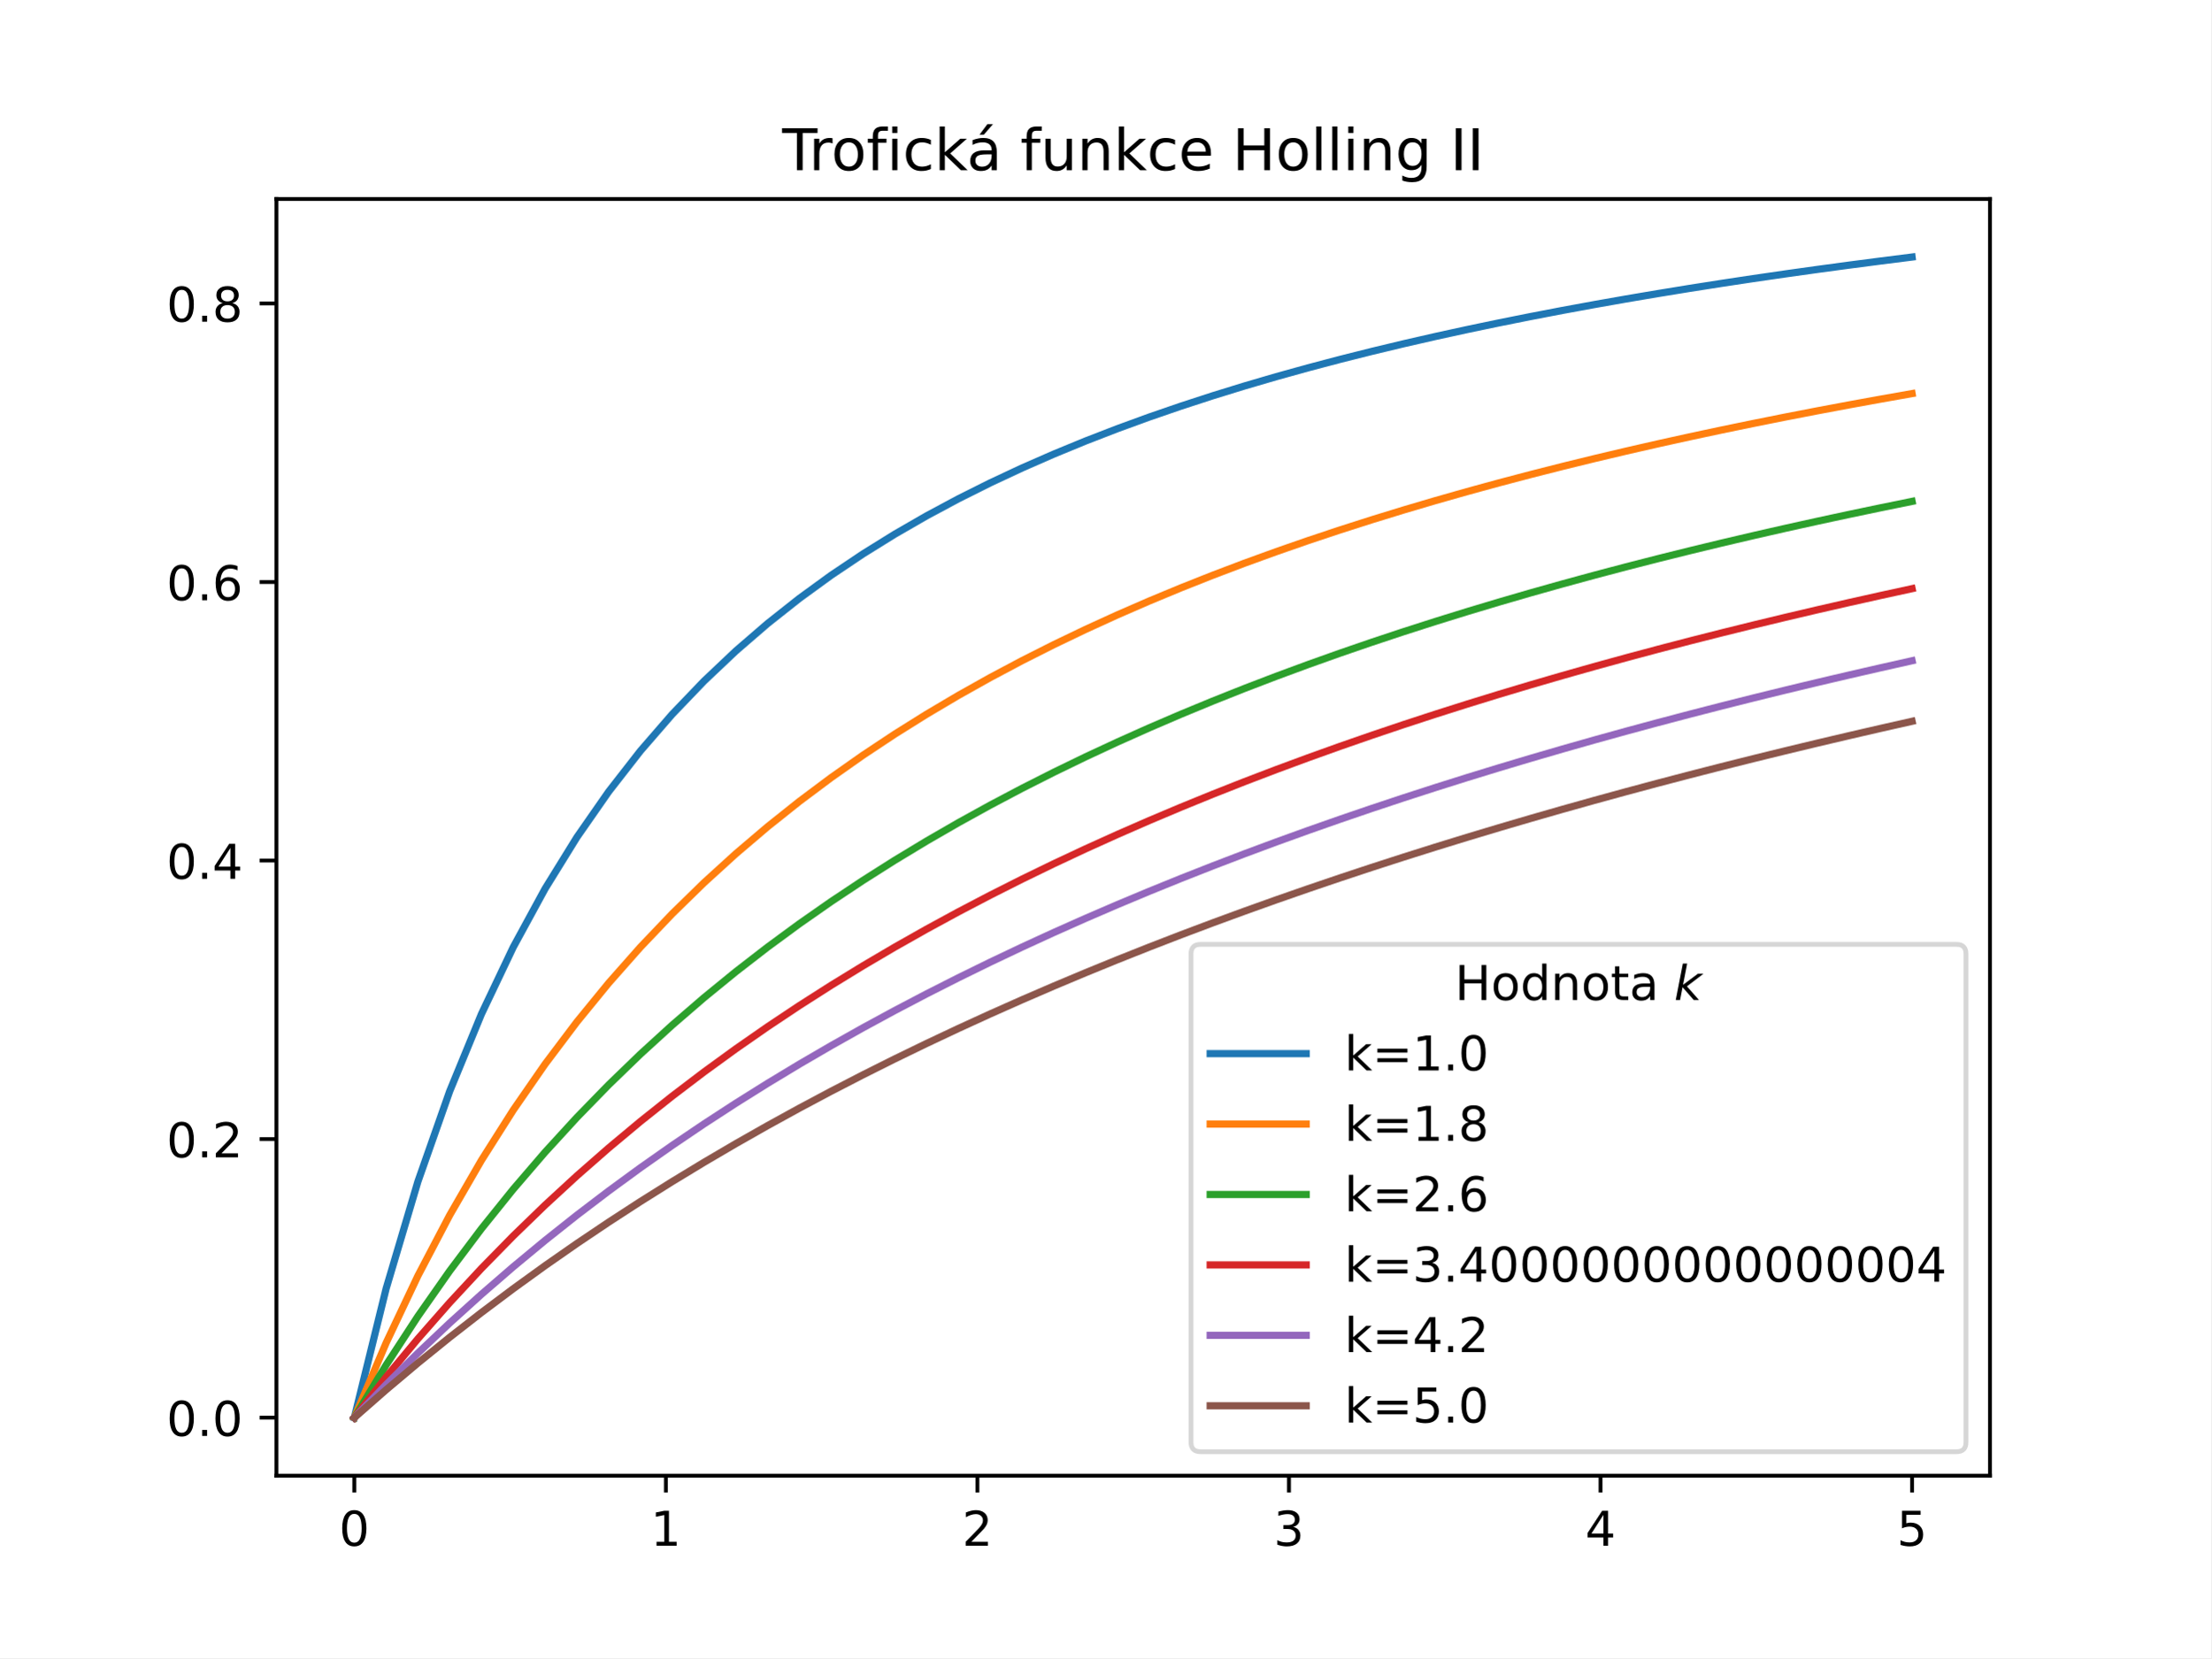
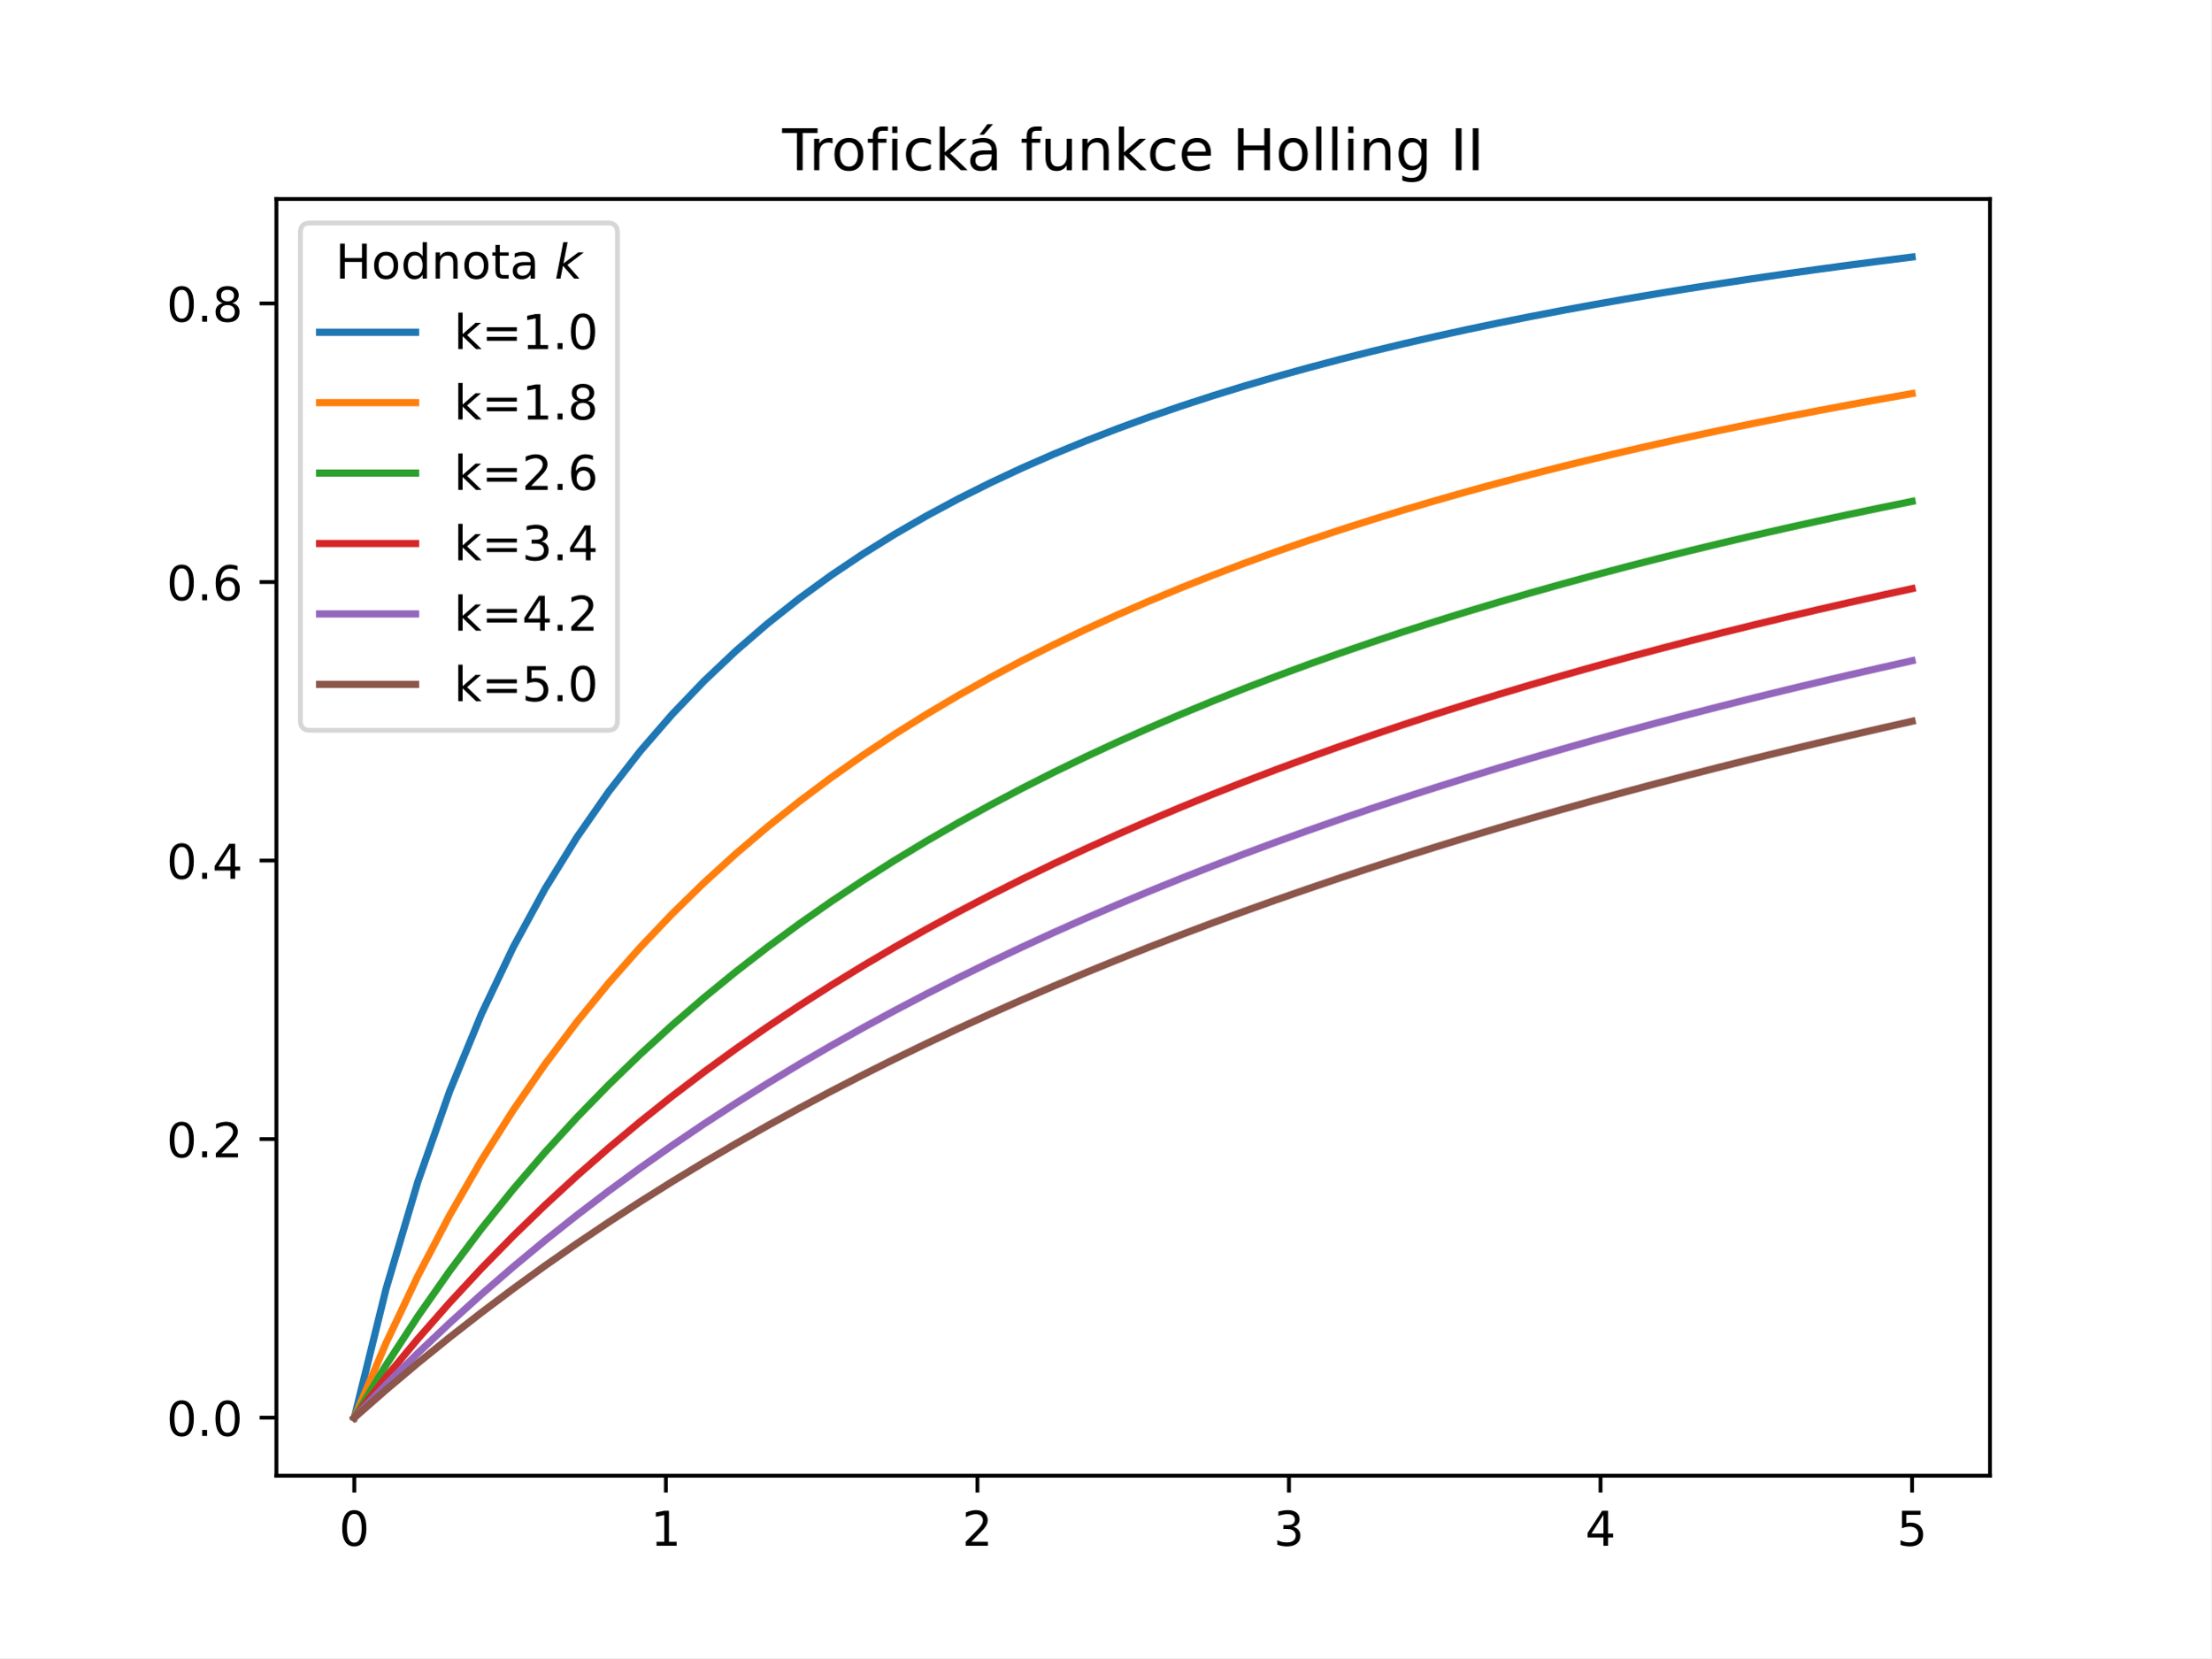
<svg xmlns="http://www.w3.org/2000/svg" xmlns:xlink="http://www.w3.org/1999/xlink" width="460.8pt" height="345.6pt" viewBox="0 0 460.8 345.6" version="1.1">
  <defs>
    <style type="text/css">*{stroke-linejoin: round; stroke-linecap: butt}</style>
  </defs>
  <g id="figure_1">
    <g id="patch_1">
      <path d="M 0 345.6  L 460.8 345.6  L 460.8 0  L 0 0  z " style="fill: #ffffff" />
    </g>
    <g id="axes_1">
      <g id="patch_2">
        <path d="M 57.6 307.584  L 414.72 307.584  L 414.72 41.472  L 57.6 41.472  z " style="fill: #ffffff" />
      </g>
      <g id="matplotlib.axis_1">
        <g id="xtick_1">
          <g id="line2d_1">
            <defs>
-               <path id="md38cb12c80" d="M 0 0  L 0 3.5  " style="stroke: #000000; stroke-width: 0.8" />
+               <path id="m68ff64a1b7" d="M 0 0  L 0 3.5  " style="stroke: #000000; stroke-width: 0.8" />
            </defs>
            <g>
-               <use xlink:href="#md38cb12c80" x="73.833" y="307.584" style="stroke: #000000; stroke-width: 0.8" />
+               <use xlink:href="#m68ff64a1b7" x="73.833" y="307.584" style="stroke: #000000; stroke-width: 0.8" />
            </g>
          </g>
          <g id="text_1">
            <g transform="translate(70.65148 322.1824) scale(0.1 -0.1)">
              <defs>
                <path id="DejaVuSans-30" d="M 2034 4250  Q 1547 4250 1301 3770  Q 1056 3291 1056 2328  Q 1056 1369 1301 889  Q 1547 409 2034 409  Q 2525 409 2770 889  Q 3016 1369 3016 2328  Q 3016 3291 2770 3770  Q 2525 4250 2034 4250  z M 2034 4750  Q 2819 4750 3233 4129  Q 3647 3509 3647 2328  Q 3647 1150 3233 529  Q 2819 -91 2034 -91  Q 1250 -91 836 529  Q 422 1150 422 2328  Q 422 3509 836 4129  Q 1250 4750 2034 4750  z " transform="scale(0.015625)" />
              </defs>
              <use xlink:href="#DejaVuSans-30" />
            </g>
          </g>
        </g>
        <g id="xtick_2">
          <g id="line2d_2">
            <g>
-               <use xlink:href="#md38cb12c80" x="138.764" y="307.584" style="stroke: #000000; stroke-width: 0.8" />
+               <use xlink:href="#m68ff64a1b7" x="138.764" y="307.584" style="stroke: #000000; stroke-width: 0.8" />
            </g>
          </g>
          <g id="text_2">
            <g transform="translate(135.5824 322.1824) scale(0.1 -0.1)">
              <defs>
                <path id="DejaVuSans-31" d="M 794 531  L 1825 531  L 1825 4091  L 703 3866  L 703 4441  L 1819 4666  L 2450 4666  L 2450 531  L 3481 531  L 3481 0  L 794 0  L 794 531  z " transform="scale(0.015625)" />
              </defs>
              <use xlink:href="#DejaVuSans-31" />
            </g>
          </g>
        </g>
        <g id="xtick_3">
          <g id="line2d_3">
            <g>
-               <use xlink:href="#md38cb12c80" x="203.695" y="307.584" style="stroke: #000000; stroke-width: 0.8" />
+               <use xlink:href="#m68ff64a1b7" x="203.695" y="307.584" style="stroke: #000000; stroke-width: 0.8" />
            </g>
          </g>
          <g id="text_3">
            <g transform="translate(200.5133 322.1824) scale(0.1 -0.1)">
              <defs>
                <path id="DejaVuSans-32" d="M 1228 531  L 3431 531  L 3431 0  L 469 0  L 469 531  Q 828 903 1448 1529  Q 2069 2156 2228 2338  Q 2531 2678 2651 2914  Q 2772 3150 2772 3378  Q 2772 3750 2511 3984  Q 2250 4219 1831 4219  Q 1534 4219 1204 4116  Q 875 4013 500 3803  L 500 4441  Q 881 4594 1212 4672  Q 1544 4750 1819 4750  Q 2544 4750 2975 4387  Q 3406 4025 3406 3419  Q 3406 3131 3298 2873  Q 3191 2616 2906 2266  Q 2828 2175 2409 1742  Q 1991 1309 1228 531  z " transform="scale(0.015625)" />
              </defs>
              <use xlink:href="#DejaVuSans-32" />
            </g>
          </g>
        </g>
        <g id="xtick_4">
          <g id="line2d_4">
            <g>
-               <use xlink:href="#md38cb12c80" x="268.625" y="307.584" style="stroke: #000000; stroke-width: 0.8" />
+               <use xlink:href="#m68ff64a1b7" x="268.625" y="307.584" style="stroke: #000000; stroke-width: 0.8" />
            </g>
          </g>
          <g id="text_4">
            <g transform="translate(265.4442 322.1824) scale(0.1 -0.1)">
              <defs>
                <path id="DejaVuSans-33" d="M 2597 2516  Q 3050 2419 3304 2112  Q 3559 1806 3559 1356  Q 3559 666 3084 287  Q 2609 -91 1734 -91  Q 1441 -91 1130 -33  Q 819 25 488 141  L 488 750  Q 750 597 1062 519  Q 1375 441 1716 441  Q 2309 441 2620 675  Q 2931 909 2931 1356  Q 2931 1769 2642 2001  Q 2353 2234 1838 2234  L 1294 2234  L 1294 2753  L 1863 2753  Q 2328 2753 2575 2939  Q 2822 3125 2822 3475  Q 2822 3834 2567 4026  Q 2313 4219 1838 4219  Q 1578 4219 1281 4162  Q 984 4106 628 3988  L 628 4550  Q 988 4650 1302 4700  Q 1616 4750 1894 4750  Q 2613 4750 3031 4423  Q 3450 4097 3450 3541  Q 3450 3153 3228 2886  Q 3006 2619 2597 2516  z " transform="scale(0.015625)" />
              </defs>
              <use xlink:href="#DejaVuSans-33" />
            </g>
          </g>
        </g>
        <g id="xtick_5">
          <g id="line2d_5">
            <g>
-               <use xlink:href="#md38cb12c80" x="333.556" y="307.584" style="stroke: #000000; stroke-width: 0.8" />
+               <use xlink:href="#m68ff64a1b7" x="333.556" y="307.584" style="stroke: #000000; stroke-width: 0.8" />
            </g>
          </g>
          <g id="text_5">
            <g transform="translate(330.3751 322.1824) scale(0.1 -0.1)">
              <defs>
                <path id="DejaVuSans-34" d="M 2419 4116  L 825 1625  L 2419 1625  L 2419 4116  z M 2253 4666  L 3047 4666  L 3047 1625  L 3713 1625  L 3713 1100  L 3047 1100  L 3047 0  L 2419 0  L 2419 1100  L 313 1100  L 313 1709  L 2253 4666  z " transform="scale(0.015625)" />
              </defs>
              <use xlink:href="#DejaVuSans-34" />
            </g>
          </g>
        </g>
        <g id="xtick_6">
          <g id="line2d_6">
            <g>
-               <use xlink:href="#md38cb12c80" x="398.487" y="307.584" style="stroke: #000000; stroke-width: 0.8" />
+               <use xlink:href="#m68ff64a1b7" x="398.487" y="307.584" style="stroke: #000000; stroke-width: 0.8" />
            </g>
          </g>
          <g id="text_6">
            <g transform="translate(395.306 322.1824) scale(0.1 -0.1)">
              <defs>
                <path id="DejaVuSans-35" d="M 691 4666  L 3169 4666  L 3169 4134  L 1269 4134  L 1269 2991  Q 1406 3038 1543 3061  Q 1681 3084 1819 3084  Q 2600 3084 3056 2656  Q 3513 2228 3513 1497  Q 3513 744 3044 326  Q 2575 -91 1722 -91  Q 1428 -91 1123 -41  Q 819 9 494 109  L 494 744  Q 775 591 1075 516  Q 1375 441 1709 441  Q 2250 441 2565 725  Q 2881 1009 2881 1497  Q 2881 1984 2565 2268  Q 2250 2553 1709 2553  Q 1456 2553 1204 2497  Q 953 2441 691 2322  L 691 4666  z " transform="scale(0.015625)" />
              </defs>
              <use xlink:href="#DejaVuSans-35" />
            </g>
          </g>
        </g>
      </g>
      <g id="matplotlib.axis_2">
        <g id="ytick_1">
          <g id="line2d_7">
            <defs>
-               <path id="md7a0b8c370" d="M 0 0  L -3.5 0  " style="stroke: #000000; stroke-width: 0.8" />
+               <path id="m8fe159c731" d="M 0 0  L -3.5 0  " style="stroke: #000000; stroke-width: 0.8" />
            </defs>
            <g>
-               <use xlink:href="#md7a0b8c370" x="57.6" y="295.488" style="stroke: #000000; stroke-width: 0.8" />
+               <use xlink:href="#m8fe159c731" x="57.6" y="295.488" style="stroke: #000000; stroke-width: 0.8" />
            </g>
          </g>
          <g id="text_7">
            <g transform="translate(34.69687 299.2872) scale(0.1 -0.1)">
              <defs>
                <path id="DejaVuSans-2e" d="M 684 794  L 1344 794  L 1344 0  L 684 0  L 684 794  z " transform="scale(0.015625)" />
              </defs>
              <use xlink:href="#DejaVuSans-30" />
              <use xlink:href="#DejaVuSans-2e" x="63.623" />
              <use xlink:href="#DejaVuSans-30" x="95.41" />
            </g>
          </g>
        </g>
        <g id="ytick_2">
          <g id="line2d_8">
            <g>
-               <use xlink:href="#md7a0b8c370" x="57.6" y="237.427" style="stroke: #000000; stroke-width: 0.8" />
+               <use xlink:href="#m8fe159c731" x="57.6" y="237.427" style="stroke: #000000; stroke-width: 0.8" />
            </g>
          </g>
          <g id="text_8">
            <g transform="translate(34.69687 241.2264) scale(0.1 -0.1)">
              <use xlink:href="#DejaVuSans-30" />
              <use xlink:href="#DejaVuSans-2e" x="63.623" />
              <use xlink:href="#DejaVuSans-32" x="95.41" />
            </g>
          </g>
        </g>
        <g id="ytick_3">
          <g id="line2d_9">
            <g>
-               <use xlink:href="#md7a0b8c370" x="57.6" y="179.366" style="stroke: #000000; stroke-width: 0.8" />
+               <use xlink:href="#m8fe159c731" x="57.6" y="179.366" style="stroke: #000000; stroke-width: 0.8" />
            </g>
          </g>
          <g id="text_9">
            <g transform="translate(34.69687 183.1656) scale(0.1 -0.1)">
              <use xlink:href="#DejaVuSans-30" />
              <use xlink:href="#DejaVuSans-2e" x="63.623" />
              <use xlink:href="#DejaVuSans-34" x="95.41" />
            </g>
          </g>
        </g>
        <g id="ytick_4">
          <g id="line2d_10">
            <g>
-               <use xlink:href="#md7a0b8c370" x="57.6" y="121.306" style="stroke: #000000; stroke-width: 0.8" />
+               <use xlink:href="#m8fe159c731" x="57.6" y="121.306" style="stroke: #000000; stroke-width: 0.8" />
            </g>
          </g>
          <g id="text_10">
            <g transform="translate(34.69687 125.1048) scale(0.1 -0.1)">
              <defs>
                <path id="DejaVuSans-36" d="M 2113 2584  Q 1688 2584 1439 2293  Q 1191 2003 1191 1497  Q 1191 994 1439 701  Q 1688 409 2113 409  Q 2538 409 2786 701  Q 3034 994 3034 1497  Q 3034 2003 2786 2293  Q 2538 2584 2113 2584  z M 3366 4563  L 3366 3988  Q 3128 4100 2886 4159  Q 2644 4219 2406 4219  Q 1781 4219 1451 3797  Q 1122 3375 1075 2522  Q 1259 2794 1537 2939  Q 1816 3084 2150 3084  Q 2853 3084 3261 2657  Q 3669 2231 3669 1497  Q 3669 778 3244 343  Q 2819 -91 2113 -91  Q 1303 -91 875 529  Q 447 1150 447 2328  Q 447 3434 972 4092  Q 1497 4750 2381 4750  Q 2619 4750 2861 4703  Q 3103 4656 3366 4563  z " transform="scale(0.015625)" />
              </defs>
              <use xlink:href="#DejaVuSans-30" />
              <use xlink:href="#DejaVuSans-2e" x="63.623" />
              <use xlink:href="#DejaVuSans-36" x="95.41" />
            </g>
          </g>
        </g>
        <g id="ytick_5">
          <g id="line2d_11">
            <g>
-               <use xlink:href="#md7a0b8c370" x="57.6" y="63.245" style="stroke: #000000; stroke-width: 0.8" />
+               <use xlink:href="#m8fe159c731" x="57.6" y="63.245" style="stroke: #000000; stroke-width: 0.8" />
            </g>
          </g>
          <g id="text_11">
            <g transform="translate(34.69687 67.04402) scale(0.1 -0.1)">
              <defs>
                <path id="DejaVuSans-38" d="M 2034 2216  Q 1584 2216 1326 1975  Q 1069 1734 1069 1313  Q 1069 891 1326 650  Q 1584 409 2034 409  Q 2484 409 2743 651  Q 3003 894 3003 1313  Q 3003 1734 2745 1975  Q 2488 2216 2034 2216  z M 1403 2484  Q 997 2584 770 2862  Q 544 3141 544 3541  Q 544 4100 942 4425  Q 1341 4750 2034 4750  Q 2731 4750 3128 4425  Q 3525 4100 3525 3541  Q 3525 3141 3298 2862  Q 3072 2584 2669 2484  Q 3125 2378 3379 2068  Q 3634 1759 3634 1313  Q 3634 634 3220 271  Q 2806 -91 2034 -91  Q 1263 -91 848 271  Q 434 634 434 1313  Q 434 1759 690 2068  Q 947 2378 1403 2484  z M 1172 3481  Q 1172 3119 1398 2916  Q 1625 2713 2034 2713  Q 2441 2713 2670 2916  Q 2900 3119 2900 3481  Q 2900 3844 2670 4047  Q 2441 4250 2034 4250  Q 1625 4250 1398 4047  Q 1172 3844 1172 3481  z " transform="scale(0.015625)" />
              </defs>
              <use xlink:href="#DejaVuSans-30" />
              <use xlink:href="#DejaVuSans-2e" x="63.623" />
              <use xlink:href="#DejaVuSans-38" x="95.41" />
            </g>
          </g>
        </g>
      </g>
      <g id="line2d_12">
-         <path d="M 73.833 295.488  L 80.458 268.608  L 87.084 246.284  L 93.71 227.448  L 100.335 211.342  L 106.961 197.412  L 113.586 185.246  L 120.212 174.528  L 126.838 165.014  L 133.463 156.513  L 140.089 148.87  L 146.714 141.962  L 153.34 135.688  L 159.966 129.964  L 166.591 124.721  L 173.217 119.901  L 179.842 115.455  L 186.468 111.34  L 193.094 107.521  L 199.719 103.968  L 206.345 100.653  L 212.97 97.553  L 219.596 94.649  L 226.222 91.921  L 232.847 89.355  L 239.473 86.936  L 246.098 84.653  L 252.724 82.493  L 259.35 80.448  L 265.975 78.508  L 272.601 76.666  L 279.226 74.914  L 285.852 73.246  L 292.478 71.655  L 299.103 70.138  L 305.729 68.688  L 312.354 67.301  L 318.98 65.974  L 325.606 64.702  L 332.231 63.483  L 338.857 62.312  L 345.482 61.188  L 352.108 60.106  L 358.734 59.066  L 365.359 58.065  L 371.985 57.1  L 378.61 56.169  L 385.236 55.272  L 391.862 54.405  L 398.487 53.568  " clip-path="url(#pbce43406eb)" style="fill: none; stroke: #1f77b4; stroke-width: 1.5; stroke-linecap: square" />
+         <path d="M 73.833 295.488  L 80.458 268.608  L 87.084 246.284  L 93.71 227.448  L 100.335 211.342  L 106.961 197.412  L 113.586 185.246  L 120.212 174.528  L 126.838 165.014  L 133.463 156.513  L 140.089 148.87  L 146.714 141.962  L 153.34 135.688  L 159.966 129.964  L 166.591 124.721  L 173.217 119.901  L 179.842 115.455  L 186.468 111.34  L 193.094 107.521  L 199.719 103.968  L 206.345 100.653  L 212.97 97.553  L 219.596 94.649  L 226.222 91.921  L 232.847 89.355  L 239.473 86.936  L 246.098 84.653  L 252.724 82.493  L 259.35 80.448  L 265.975 78.508  L 272.601 76.666  L 279.226 74.914  L 285.852 73.246  L 292.478 71.655  L 299.103 70.138  L 305.729 68.688  L 312.354 67.301  L 318.98 65.974  L 325.606 64.702  L 332.231 63.483  L 338.857 62.312  L 345.482 61.188  L 352.108 60.106  L 358.734 59.066  L 365.359 58.065  L 371.985 57.1  L 378.61 56.169  L 385.236 55.272  L 391.862 54.405  L 398.487 53.568  " clip-path="url(#p6953aafd1f)" style="fill: none; stroke: #1f77b4; stroke-width: 1.5; stroke-linecap: square" />
      </g>
      <g id="line2d_13">
-         <path d="M 73.833 295.488  L 80.458 279.914  L 87.084 265.925  L 93.71 253.293  L 100.335 241.827  L 106.961 231.375  L 113.586 221.807  L 120.212 213.015  L 126.838 204.91  L 133.463 197.412  L 140.089 190.458  L 146.714 183.989  L 153.34 177.956  L 159.966 172.317  L 166.591 167.035  L 173.217 162.076  L 179.842 157.412  L 186.468 153.018  L 193.094 148.87  L 199.719 144.948  L 206.345 141.235  L 212.97 137.714  L 219.596 134.371  L 226.222 131.192  L 232.847 128.166  L 239.473 125.282  L 246.098 122.53  L 252.724 119.901  L 259.35 117.387  L 265.975 114.982  L 272.601 112.677  L 279.226 110.467  L 285.852 108.346  L 292.478 106.309  L 299.103 104.351  L 305.729 102.467  L 312.354 100.653  L 318.98 98.906  L 325.606 97.221  L 332.231 95.596  L 338.857 94.028  L 345.482 92.513  L 352.108 91.049  L 358.734 89.633  L 365.359 88.263  L 371.985 86.936  L 378.61 85.652  L 385.236 84.407  L 391.862 83.2  L 398.487 82.029  " clip-path="url(#pbce43406eb)" style="fill: none; stroke: #ff7f0e; stroke-width: 1.5; stroke-linecap: square" />
+         <path d="M 73.833 295.488  L 80.458 279.914  L 87.084 265.925  L 93.71 253.293  L 100.335 241.827  L 106.961 231.375  L 113.586 221.807  L 120.212 213.015  L 126.838 204.91  L 133.463 197.412  L 140.089 190.458  L 146.714 183.989  L 153.34 177.956  L 159.966 172.317  L 166.591 167.035  L 173.217 162.076  L 179.842 157.412  L 186.468 153.018  L 193.094 148.87  L 199.719 144.948  L 206.345 141.235  L 212.97 137.714  L 219.596 134.371  L 226.222 131.192  L 232.847 128.166  L 239.473 125.282  L 246.098 122.53  L 252.724 119.901  L 259.35 117.387  L 265.975 114.982  L 272.601 112.677  L 279.226 110.467  L 285.852 108.346  L 292.478 106.309  L 299.103 104.351  L 305.729 102.467  L 312.354 100.653  L 318.98 98.906  L 325.606 97.221  L 332.231 95.596  L 338.857 94.028  L 345.482 92.513  L 352.108 91.049  L 358.734 89.633  L 365.359 88.263  L 371.985 86.936  L 378.61 85.652  L 385.236 84.407  L 391.862 83.2  L 398.487 82.029  " clip-path="url(#p6953aafd1f)" style="fill: none; stroke: #ff7f0e; stroke-width: 1.5; stroke-linecap: square" />
      </g>
      <g id="line2d_14">
-         <path d="M 73.833 295.488  L 80.458 284.525  L 87.084 274.36  L 93.71 264.908  L 100.335 256.098  L 106.961 247.866  L 113.586 240.157  L 120.212 232.922  L 126.838 226.12  L 133.463 219.713  L 140.089 213.666  L 146.714 207.951  L 153.34 202.541  L 159.966 197.412  L 166.591 192.543  L 173.217 187.915  L 179.842 183.51  L 186.468 179.312  L 193.094 175.307  L 199.719 171.482  L 206.345 167.826  L 212.97 164.327  L 219.596 160.975  L 226.222 157.761  L 232.847 154.678  L 239.473 151.716  L 246.098 148.87  L 252.724 146.132  L 259.35 143.496  L 265.975 140.958  L 272.601 138.51  L 279.226 136.15  L 285.852 133.871  L 292.478 131.671  L 299.103 129.544  L 305.729 127.488  L 312.354 125.499  L 318.98 123.573  L 325.606 121.708  L 332.231 119.901  L 338.857 118.149  L 345.482 116.45  L 352.108 114.801  L 358.734 113.2  L 365.359 111.646  L 371.985 110.135  L 378.61 108.667  L 385.236 107.239  L 391.862 105.85  L 398.487 104.499  " clip-path="url(#pbce43406eb)" style="fill: none; stroke: #2ca02c; stroke-width: 1.5; stroke-linecap: square" />
+         <path d="M 73.833 295.488  L 80.458 284.525  L 87.084 274.36  L 93.71 264.908  L 100.335 256.098  L 106.961 247.866  L 113.586 240.157  L 120.212 232.922  L 126.838 226.12  L 133.463 219.713  L 140.089 213.666  L 146.714 207.951  L 153.34 202.541  L 159.966 197.412  L 166.591 192.543  L 173.217 187.915  L 179.842 183.51  L 186.468 179.312  L 193.094 175.307  L 199.719 171.482  L 206.345 167.826  L 212.97 164.327  L 219.596 160.975  L 226.222 157.761  L 232.847 154.678  L 239.473 151.716  L 246.098 148.87  L 252.724 146.132  L 259.35 143.496  L 265.975 140.958  L 272.601 138.51  L 279.226 136.15  L 285.852 133.871  L 292.478 131.671  L 299.103 129.544  L 305.729 127.488  L 312.354 125.499  L 318.98 123.573  L 325.606 121.708  L 332.231 119.901  L 338.857 118.149  L 345.482 116.45  L 352.108 114.801  L 358.734 113.2  L 365.359 111.646  L 371.985 110.135  L 378.61 108.667  L 385.236 107.239  L 391.862 105.85  L 398.487 104.499  " clip-path="url(#p6953aafd1f)" style="fill: none; stroke: #2ca02c; stroke-width: 1.5; stroke-linecap: square" />
      </g>
      <g id="line2d_15">
-         <path d="M 73.833 295.488  L 80.458 287.029  L 87.084 279.049  L 93.71 271.509  L 100.335 264.373  L 106.961 257.609  L 113.586 251.189  L 120.212 245.088  L 126.838 239.282  L 133.463 233.75  L 140.089 228.474  L 146.714 223.436  L 153.34 218.62  L 159.966 214.012  L 166.591 209.599  L 173.217 205.369  L 179.842 201.31  L 186.468 197.412  L 193.094 193.667  L 199.719 190.064  L 206.345 186.597  L 212.97 183.257  L 219.596 180.038  L 226.222 176.933  L 232.847 173.937  L 239.473 171.044  L 246.098 168.248  L 252.724 165.544  L 259.35 162.929  L 265.975 160.398  L 272.601 157.947  L 279.226 155.572  L 285.852 153.269  L 292.478 151.036  L 299.103 148.87  L 305.729 146.767  L 312.354 144.724  L 318.98 142.74  L 325.606 140.811  L 332.231 138.936  L 338.857 137.112  L 345.482 135.336  L 352.108 133.608  L 358.734 131.926  L 365.359 130.287  L 371.985 128.689  L 378.61 127.132  L 385.236 125.614  L 391.862 124.133  L 398.487 122.688  " clip-path="url(#pbce43406eb)" style="fill: none; stroke: #d62728; stroke-width: 1.5; stroke-linecap: square" />
+         <path d="M 73.833 295.488  L 80.458 287.029  L 87.084 279.049  L 93.71 271.509  L 100.335 264.373  L 106.961 257.609  L 113.586 251.189  L 120.212 245.088  L 126.838 239.282  L 133.463 233.75  L 140.089 228.474  L 146.714 223.436  L 153.34 218.62  L 159.966 214.012  L 166.591 209.599  L 173.217 205.369  L 179.842 201.31  L 186.468 197.412  L 193.094 193.667  L 199.719 190.064  L 206.345 186.597  L 212.97 183.257  L 219.596 180.038  L 226.222 176.933  L 232.847 173.937  L 239.473 171.044  L 246.098 168.248  L 252.724 165.544  L 259.35 162.929  L 265.975 160.398  L 272.601 157.947  L 279.226 155.572  L 285.852 153.269  L 292.478 151.036  L 299.103 148.87  L 305.729 146.767  L 312.354 144.724  L 318.98 142.74  L 325.606 140.811  L 332.231 138.936  L 338.857 137.112  L 345.482 135.336  L 352.108 133.608  L 358.734 131.926  L 365.359 130.287  L 371.985 128.689  L 378.61 127.132  L 385.236 125.614  L 391.862 124.133  L 398.487 122.688  " clip-path="url(#p6953aafd1f)" style="fill: none; stroke: #d62728; stroke-width: 1.5; stroke-linecap: square" />
      </g>
      <g id="line2d_16">
-         <path d="M 73.833 295.488  L 80.458 288.602  L 87.084 282.036  L 93.71 275.766  L 100.335 269.775  L 106.961 264.043  L 113.586 258.554  L 120.212 253.293  L 126.838 248.246  L 133.463 243.4  L 140.089 238.744  L 146.714 234.266  L 153.34 229.957  L 159.966 225.806  L 166.591 221.807  L 173.217 217.95  L 179.842 214.227  L 186.468 210.633  L 193.094 207.16  L 199.719 203.803  L 206.345 200.555  L 212.97 197.412  L 219.596 194.369  L 226.222 191.42  L 232.847 188.562  L 239.473 185.79  L 246.098 183.101  L 252.724 180.491  L 259.35 177.956  L 265.975 175.493  L 272.601 173.1  L 279.226 170.773  L 285.852 168.51  L 292.478 166.307  L 299.103 164.164  L 305.729 162.076  L 312.354 160.043  L 318.98 158.062  L 325.606 156.13  L 332.231 154.247  L 338.857 152.411  L 345.482 150.619  L 352.108 148.87  L 358.734 147.163  L 365.359 145.495  L 371.985 143.867  L 378.61 142.276  L 385.236 140.721  L 391.862 139.201  L 398.487 137.714  " clip-path="url(#pbce43406eb)" style="fill: none; stroke: #9467bd; stroke-width: 1.5; stroke-linecap: square" />
+         <path d="M 73.833 295.488  L 80.458 288.602  L 87.084 282.036  L 93.71 275.766  L 100.335 269.775  L 106.961 264.043  L 113.586 258.554  L 120.212 253.293  L 126.838 248.246  L 133.463 243.4  L 140.089 238.744  L 146.714 234.266  L 153.34 229.957  L 159.966 225.806  L 166.591 221.807  L 173.217 217.95  L 179.842 214.227  L 186.468 210.633  L 193.094 207.16  L 199.719 203.803  L 206.345 200.555  L 212.97 197.412  L 219.596 194.369  L 226.222 191.42  L 232.847 188.562  L 239.473 185.79  L 246.098 183.101  L 252.724 180.491  L 259.35 177.956  L 265.975 175.493  L 272.601 173.1  L 279.226 170.773  L 285.852 168.51  L 292.478 166.307  L 299.103 164.164  L 305.729 162.076  L 312.354 160.043  L 318.98 158.062  L 325.606 156.13  L 332.231 154.247  L 338.857 152.411  L 345.482 150.619  L 352.108 148.87  L 358.734 147.163  L 365.359 145.495  L 371.985 143.867  L 378.61 142.276  L 385.236 140.721  L 391.862 139.201  L 398.487 137.714  " clip-path="url(#p6953aafd1f)" style="fill: none; stroke: #9467bd; stroke-width: 1.5; stroke-linecap: square" />
      </g>
      <g id="line2d_17">
-         <path d="M 73.833 295.488  L 80.458 289.682  L 87.084 284.104  L 93.71 278.74  L 100.335 273.578  L 106.961 268.608  L 113.586 263.818  L 120.212 259.2  L 126.838 254.744  L 133.463 250.441  L 140.089 246.284  L 146.714 242.266  L 153.34 238.379  L 159.966 234.618  L 166.591 230.976  L 173.217 227.448  L 179.842 224.029  L 186.468 220.713  L 193.094 217.496  L 199.719 214.374  L 206.345 211.342  L 212.97 208.397  L 219.596 205.535  L 226.222 202.752  L 232.847 200.046  L 239.473 197.412  L 246.098 194.849  L 252.724 192.354  L 259.35 189.923  L 265.975 187.554  L 272.601 185.246  L 279.226 182.995  L 285.852 180.8  L 292.478 178.658  L 299.103 176.568  L 305.729 174.528  L 312.354 172.536  L 318.98 170.59  L 325.606 168.689  L 332.231 166.831  L 338.857 165.014  L 345.482 163.238  L 352.108 161.502  L 358.734 159.802  L 365.359 158.14  L 371.985 156.513  L 378.61 154.92  L 385.236 153.36  L 391.862 151.832  L 398.487 150.336  " clip-path="url(#pbce43406eb)" style="fill: none; stroke: #8c564b; stroke-width: 1.5; stroke-linecap: square" />
+         <path d="M 73.833 295.488  L 80.458 289.682  L 87.084 284.104  L 93.71 278.74  L 100.335 273.578  L 106.961 268.608  L 113.586 263.818  L 120.212 259.2  L 126.838 254.744  L 133.463 250.441  L 140.089 246.284  L 146.714 242.266  L 153.34 238.379  L 159.966 234.618  L 166.591 230.976  L 173.217 227.448  L 179.842 224.029  L 186.468 220.713  L 193.094 217.496  L 199.719 214.374  L 206.345 211.342  L 212.97 208.397  L 219.596 205.535  L 226.222 202.752  L 232.847 200.046  L 239.473 197.412  L 246.098 194.849  L 252.724 192.354  L 259.35 189.923  L 265.975 187.554  L 272.601 185.246  L 279.226 182.995  L 285.852 180.8  L 292.478 178.658  L 299.103 176.568  L 305.729 174.528  L 312.354 172.536  L 318.98 170.59  L 325.606 168.689  L 332.231 166.831  L 338.857 165.014  L 345.482 163.238  L 352.108 161.502  L 358.734 159.802  L 365.359 158.14  L 371.985 156.513  L 378.61 154.92  L 385.236 153.36  L 391.862 151.832  L 398.487 150.336  " clip-path="url(#p6953aafd1f)" style="fill: none; stroke: #8c564b; stroke-width: 1.5; stroke-linecap: square" />
      </g>
      <g id="patch_3">
        <path d="M 57.6 307.584  L 57.6 41.472  " style="fill: none; stroke: #000000; stroke-width: 0.8; stroke-linejoin: miter; stroke-linecap: square" />
      </g>
      <g id="patch_4">
        <path d="M 414.72 307.584  L 414.72 41.472  " style="fill: none; stroke: #000000; stroke-width: 0.8; stroke-linejoin: miter; stroke-linecap: square" />
      </g>
      <g id="patch_5">
        <path d="M 57.6 307.584  L 414.72 307.584  " style="fill: none; stroke: #000000; stroke-width: 0.8; stroke-linejoin: miter; stroke-linecap: square" />
      </g>
      <g id="patch_6">
        <path d="M 57.6 41.472  L 414.72 41.472  " style="fill: none; stroke: #000000; stroke-width: 0.8; stroke-linejoin: miter; stroke-linecap: square" />
      </g>
      <g id="text_12">
        <g transform="translate(163.0144 35.472) scale(0.12 -0.12)">
          <defs>
            <path id="DejaVuSans-54" d="M -19 4666  L 3928 4666  L 3928 4134  L 2272 4134  L 2272 0  L 1638 0  L 1638 4134  L -19 4134  L -19 4666  z " transform="scale(0.015625)" />
            <path id="DejaVuSans-72" d="M 2631 2963  Q 2534 3019 2420 3045  Q 2306 3072 2169 3072  Q 1681 3072 1420 2755  Q 1159 2438 1159 1844  L 1159 0  L 581 0  L 581 3500  L 1159 3500  L 1159 2956  Q 1341 3275 1631 3429  Q 1922 3584 2338 3584  Q 2397 3584 2469 3576  Q 2541 3569 2628 3553  L 2631 2963  z " transform="scale(0.015625)" />
            <path id="DejaVuSans-6f" d="M 1959 3097  Q 1497 3097 1228 2736  Q 959 2375 959 1747  Q 959 1119 1226 758  Q 1494 397 1959 397  Q 2419 397 2687 759  Q 2956 1122 2956 1747  Q 2956 2369 2687 2733  Q 2419 3097 1959 3097  z M 1959 3584  Q 2709 3584 3137 3096  Q 3566 2609 3566 1747  Q 3566 888 3137 398  Q 2709 -91 1959 -91  Q 1206 -91 779 398  Q 353 888 353 1747  Q 353 2609 779 3096  Q 1206 3584 1959 3584  z " transform="scale(0.015625)" />
            <path id="DejaVuSans-66" d="M 2375 4863  L 2375 4384  L 1825 4384  Q 1516 4384 1395 4259  Q 1275 4134 1275 3809  L 1275 3500  L 2222 3500  L 2222 3053  L 1275 3053  L 1275 0  L 697 0  L 697 3053  L 147 3053  L 147 3500  L 697 3500  L 697 3744  Q 697 4328 969 4595  Q 1241 4863 1831 4863  L 2375 4863  z " transform="scale(0.015625)" />
            <path id="DejaVuSans-69" d="M 603 3500  L 1178 3500  L 1178 0  L 603 0  L 603 3500  z M 603 4863  L 1178 4863  L 1178 4134  L 603 4134  L 603 4863  z " transform="scale(0.015625)" />
            <path id="DejaVuSans-63" d="M 3122 3366  L 3122 2828  Q 2878 2963 2633 3030  Q 2388 3097 2138 3097  Q 1578 3097 1268 2742  Q 959 2388 959 1747  Q 959 1106 1268 751  Q 1578 397 2138 397  Q 2388 397 2633 464  Q 2878 531 3122 666  L 3122 134  Q 2881 22 2623 -34  Q 2366 -91 2075 -91  Q 1284 -91 818 406  Q 353 903 353 1747  Q 353 2603 823 3093  Q 1294 3584 2113 3584  Q 2378 3584 2631 3529  Q 2884 3475 3122 3366  z " transform="scale(0.015625)" />
            <path id="DejaVuSans-6b" d="M 581 4863  L 1159 4863  L 1159 1991  L 2875 3500  L 3609 3500  L 1753 1863  L 3688 0  L 2938 0  L 1159 1709  L 1159 0  L 581 0  L 581 4863  z " transform="scale(0.015625)" />
            <path id="DejaVuSans-e1" d="M 2194 1759  Q 1497 1759 1228 1600  Q 959 1441 959 1056  Q 959 750 1161 570  Q 1363 391 1709 391  Q 2188 391 2477 730  Q 2766 1069 2766 1631  L 2766 1759  L 2194 1759  z M 3341 1997  L 3341 0  L 2766 0  L 2766 531  Q 2569 213 2275 61  Q 1981 -91 1556 -91  Q 1019 -91 701 211  Q 384 513 384 1019  Q 384 1609 779 1909  Q 1175 2209 1959 2209  L 2766 2209  L 2766 2266  Q 2766 2663 2505 2880  Q 2244 3097 1772 3097  Q 1472 3097 1187 3025  Q 903 2953 641 2809  L 641 3341  Q 956 3463 1253 3523  Q 1550 3584 1831 3584  Q 2591 3584 2966 3190  Q 3341 2797 3341 1997  z M 2291 5119  L 2913 5119  L 1894 3944  L 1416 3944  L 2291 5119  z " transform="scale(0.015625)" />
            <path id="DejaVuSans-20" transform="scale(0.015625)" />
            <path id="DejaVuSans-75" d="M 544 1381  L 544 3500  L 1119 3500  L 1119 1403  Q 1119 906 1312 657  Q 1506 409 1894 409  Q 2359 409 2629 706  Q 2900 1003 2900 1516  L 2900 3500  L 3475 3500  L 3475 0  L 2900 0  L 2900 538  Q 2691 219 2414 64  Q 2138 -91 1772 -91  Q 1169 -91 856 284  Q 544 659 544 1381  z M 1991 3584  L 1991 3584  z " transform="scale(0.015625)" />
            <path id="DejaVuSans-6e" d="M 3513 2113  L 3513 0  L 2938 0  L 2938 2094  Q 2938 2591 2744 2837  Q 2550 3084 2163 3084  Q 1697 3084 1428 2787  Q 1159 2491 1159 1978  L 1159 0  L 581 0  L 581 3500  L 1159 3500  L 1159 2956  Q 1366 3272 1645 3428  Q 1925 3584 2291 3584  Q 2894 3584 3203 3211  Q 3513 2838 3513 2113  z " transform="scale(0.015625)" />
            <path id="DejaVuSans-65" d="M 3597 1894  L 3597 1613  L 953 1613  Q 991 1019 1311 708  Q 1631 397 2203 397  Q 2534 397 2845 478  Q 3156 559 3463 722  L 3463 178  Q 3153 47 2828 -22  Q 2503 -91 2169 -91  Q 1331 -91 842 396  Q 353 884 353 1716  Q 353 2575 817 3079  Q 1281 3584 2069 3584  Q 2775 3584 3186 3129  Q 3597 2675 3597 1894  z M 3022 2063  Q 3016 2534 2758 2815  Q 2500 3097 2075 3097  Q 1594 3097 1305 2825  Q 1016 2553 972 2059  L 3022 2063  z " transform="scale(0.015625)" />
            <path id="DejaVuSans-48" d="M 628 4666  L 1259 4666  L 1259 2753  L 3553 2753  L 3553 4666  L 4184 4666  L 4184 0  L 3553 0  L 3553 2222  L 1259 2222  L 1259 0  L 628 0  L 628 4666  z " transform="scale(0.015625)" />
            <path id="DejaVuSans-6c" d="M 603 4863  L 1178 4863  L 1178 0  L 603 0  L 603 4863  z " transform="scale(0.015625)" />
            <path id="DejaVuSans-67" d="M 2906 1791  Q 2906 2416 2648 2759  Q 2391 3103 1925 3103  Q 1463 3103 1205 2759  Q 947 2416 947 1791  Q 947 1169 1205 825  Q 1463 481 1925 481  Q 2391 481 2648 825  Q 2906 1169 2906 1791  z M 3481 434  Q 3481 -459 3084 -895  Q 2688 -1331 1869 -1331  Q 1566 -1331 1297 -1286  Q 1028 -1241 775 -1147  L 775 -588  Q 1028 -725 1275 -790  Q 1522 -856 1778 -856  Q 2344 -856 2625 -561  Q 2906 -266 2906 331  L 2906 616  Q 2728 306 2450 153  Q 2172 0 1784 0  Q 1141 0 747 490  Q 353 981 353 1791  Q 353 2603 747 3093  Q 1141 3584 1784 3584  Q 2172 3584 2450 3431  Q 2728 3278 2906 2969  L 2906 3500  L 3481 3500  L 3481 434  z " transform="scale(0.015625)" />
            <path id="DejaVuSans-49" d="M 628 4666  L 1259 4666  L 1259 0  L 628 0  L 628 4666  z " transform="scale(0.015625)" />
          </defs>
          <use xlink:href="#DejaVuSans-54" />
          <use xlink:href="#DejaVuSans-72" x="46.334" />
          <use xlink:href="#DejaVuSans-6f" x="85.197" />
          <use xlink:href="#DejaVuSans-66" x="146.379" />
          <use xlink:href="#DejaVuSans-69" x="181.584" />
          <use xlink:href="#DejaVuSans-63" x="209.367" />
          <use xlink:href="#DejaVuSans-6b" x="264.348" />
          <use xlink:href="#DejaVuSans-e1" x="320.508" />
          <use xlink:href="#DejaVuSans-20" x="381.787" />
          <use xlink:href="#DejaVuSans-66" x="413.574" />
          <use xlink:href="#DejaVuSans-75" x="448.779" />
          <use xlink:href="#DejaVuSans-6e" x="512.158" />
          <use xlink:href="#DejaVuSans-6b" x="575.537" />
          <use xlink:href="#DejaVuSans-63" x="633.447" />
          <use xlink:href="#DejaVuSans-65" x="688.428" />
          <use xlink:href="#DejaVuSans-20" x="749.951" />
          <use xlink:href="#DejaVuSans-48" x="781.738" />
          <use xlink:href="#DejaVuSans-6f" x="856.934" />
          <use xlink:href="#DejaVuSans-6c" x="918.115" />
          <use xlink:href="#DejaVuSans-6c" x="945.898" />
          <use xlink:href="#DejaVuSans-69" x="973.682" />
          <use xlink:href="#DejaVuSans-6e" x="1001.465" />
          <use xlink:href="#DejaVuSans-67" x="1064.844" />
          <use xlink:href="#DejaVuSans-20" x="1128.32" />
          <use xlink:href="#DejaVuSans-49" x="1160.107" />
          <use xlink:href="#DejaVuSans-49" x="1189.6" />
        </g>
      </g>
      <g id="legend_1">
        <g id="patch_7">
-           <path d="M 250.209 302.584  L 407.72 302.584  Q 409.72 302.584 409.72 300.584  L 409.72 198.837  Q 409.72 196.837 407.72 196.837  L 250.209 196.837  Q 248.209 196.837 248.209 198.837  L 248.209 300.584  Q 248.209 302.584 250.209 302.584  z " style="fill: #ffffff; opacity: 0.8; stroke: #cccccc; stroke-linejoin: miter" />
+           <path d="M 64.6 152.219  L 126.673 152.219  Q 128.673 152.219 128.673 150.219  L 128.673 48.472  Q 128.673 46.472 126.673 46.472  L 64.6 46.472  Q 62.6 46.472 62.6 48.472  L 62.6 150.219  Q 62.6 152.219 64.6 152.219  z " style="fill: #ffffff; opacity: 0.8; stroke: #cccccc; stroke-linejoin: miter" />
        </g>
        <g id="text_13">
-           <g transform="translate(303.2145 208.4356) scale(0.1 -0.1)">
+           <g transform="translate(69.88672 58.07044) scale(0.1 -0.1)">
            <defs>
              <path id="DejaVuSans-64" d="M 2906 2969  L 2906 4863  L 3481 4863  L 3481 0  L 2906 0  L 2906 525  Q 2725 213 2448 61  Q 2172 -91 1784 -91  Q 1150 -91 751 415  Q 353 922 353 1747  Q 353 2572 751 3078  Q 1150 3584 1784 3584  Q 2172 3584 2448 3432  Q 2725 3281 2906 2969  z M 947 1747  Q 947 1113 1208 752  Q 1469 391 1925 391  Q 2381 391 2643 752  Q 2906 1113 2906 1747  Q 2906 2381 2643 2742  Q 2381 3103 1925 3103  Q 1469 3103 1208 2742  Q 947 2381 947 1747  z " transform="scale(0.015625)" />
              <path id="DejaVuSans-74" d="M 1172 4494  L 1172 3500  L 2356 3500  L 2356 3053  L 1172 3053  L 1172 1153  Q 1172 725 1289 603  Q 1406 481 1766 481  L 2356 481  L 2356 0  L 1766 0  Q 1100 0 847 248  Q 594 497 594 1153  L 594 3053  L 172 3053  L 172 3500  L 594 3500  L 594 4494  L 1172 4494  z " transform="scale(0.015625)" />
              <path id="DejaVuSans-61" d="M 2194 1759  Q 1497 1759 1228 1600  Q 959 1441 959 1056  Q 959 750 1161 570  Q 1363 391 1709 391  Q 2188 391 2477 730  Q 2766 1069 2766 1631  L 2766 1759  L 2194 1759  z M 3341 1997  L 3341 0  L 2766 0  L 2766 531  Q 2569 213 2275 61  Q 1981 -91 1556 -91  Q 1019 -91 701 211  Q 384 513 384 1019  Q 384 1609 779 1909  Q 1175 2209 1959 2209  L 2766 2209  L 2766 2266  Q 2766 2663 2505 2880  Q 2244 3097 1772 3097  Q 1472 3097 1187 3025  Q 903 2953 641 2809  L 641 3341  Q 956 3463 1253 3523  Q 1550 3584 1831 3584  Q 2591 3584 2966 3190  Q 3341 2797 3341 1997  z " transform="scale(0.015625)" />
              <path id="DejaVuSans-Oblique-6b" d="M 1172 4863  L 1747 4863  L 1197 2028  L 3169 3500  L 3916 3500  L 1716 1825  L 3322 0  L 2625 0  L 1131 1709  L 800 0  L 225 0  L 1172 4863  z " transform="scale(0.015625)" />
            </defs>
            <use xlink:href="#DejaVuSans-48" transform="translate(0 0.015625)" />
            <use xlink:href="#DejaVuSans-6f" transform="translate(75.19531 0.015625)" />
            <use xlink:href="#DejaVuSans-64" transform="translate(136.377 0.015625)" />
            <use xlink:href="#DejaVuSans-6e" transform="translate(199.8535 0.015625)" />
            <use xlink:href="#DejaVuSans-6f" transform="translate(263.2324 0.015625)" />
            <use xlink:href="#DejaVuSans-74" transform="translate(324.4141 0.015625)" />
            <use xlink:href="#DejaVuSans-61" transform="translate(363.623 0.015625)" />
            <use xlink:href="#DejaVuSans-20" transform="translate(424.9023 0.015625)" />
            <use xlink:href="#DejaVuSans-Oblique-6b" transform="translate(456.6895 0.015625)" />
          </g>
        </g>
        <g id="line2d_18">
-           <path d="M 252.209 219.614  L 262.209 219.614  L 272.209 219.614  " style="fill: none; stroke: #1f77b4; stroke-width: 1.5; stroke-linecap: square" />
+           <path d="M 66.6 69.249  L 76.6 69.249  L 86.6 69.249  " style="fill: none; stroke: #1f77b4; stroke-width: 1.5; stroke-linecap: square" />
        </g>
        <g id="text_14">
-           <g transform="translate(280.2091 223.1137) scale(0.1 -0.1)">
+           <g transform="translate(94.6 72.74856) scale(0.1 -0.1)">
            <defs>
              <path id="DejaVuSans-3d" d="M 678 2906  L 4684 2906  L 4684 2381  L 678 2381  L 678 2906  z M 678 1631  L 4684 1631  L 4684 1100  L 678 1100  L 678 1631  z " transform="scale(0.015625)" />
            </defs>
            <use xlink:href="#DejaVuSans-6b" />
            <use xlink:href="#DejaVuSans-3d" x="57.91" />
            <use xlink:href="#DejaVuSans-31" x="141.699" />
            <use xlink:href="#DejaVuSans-2e" x="205.322" />
            <use xlink:href="#DejaVuSans-30" x="237.109" />
          </g>
        </g>
        <g id="line2d_19">
-           <path d="M 252.209 234.292  L 262.209 234.292  L 272.209 234.292  " style="fill: none; stroke: #ff7f0e; stroke-width: 1.5; stroke-linecap: square" />
+           <path d="M 66.6 83.927  L 76.6 83.927  L 86.6 83.927  " style="fill: none; stroke: #ff7f0e; stroke-width: 1.5; stroke-linecap: square" />
        </g>
        <g id="text_15">
-           <g transform="translate(280.2091 237.7918) scale(0.1 -0.1)">
+           <g transform="translate(94.6 87.42669) scale(0.1 -0.1)">
            <use xlink:href="#DejaVuSans-6b" />
            <use xlink:href="#DejaVuSans-3d" x="57.91" />
            <use xlink:href="#DejaVuSans-31" x="141.699" />
            <use xlink:href="#DejaVuSans-2e" x="205.322" />
            <use xlink:href="#DejaVuSans-38" x="237.109" />
          </g>
        </g>
        <g id="line2d_20">
-           <path d="M 252.209 248.97  L 262.209 248.97  L 272.209 248.97  " style="fill: none; stroke: #2ca02c; stroke-width: 1.5; stroke-linecap: square" />
+           <path d="M 66.6 98.605  L 76.6 98.605  L 86.6 98.605  " style="fill: none; stroke: #2ca02c; stroke-width: 1.5; stroke-linecap: square" />
        </g>
        <g id="text_16">
-           <g transform="translate(280.2091 252.4699) scale(0.1 -0.1)">
+           <g transform="translate(94.6 102.1048) scale(0.1 -0.1)">
            <use xlink:href="#DejaVuSans-6b" />
            <use xlink:href="#DejaVuSans-3d" x="57.91" />
            <use xlink:href="#DejaVuSans-32" x="141.699" />
            <use xlink:href="#DejaVuSans-2e" x="205.322" />
            <use xlink:href="#DejaVuSans-36" x="237.109" />
          </g>
        </g>
        <g id="line2d_21">
-           <path d="M 252.209 263.648  L 262.209 263.648  L 272.209 263.648  " style="fill: none; stroke: #d62728; stroke-width: 1.5; stroke-linecap: square" />
+           <path d="M 66.6 113.283  L 76.6 113.283  L 86.6 113.283  " style="fill: none; stroke: #d62728; stroke-width: 1.5; stroke-linecap: square" />
        </g>
        <g id="text_17">
-           <g transform="translate(280.2091 267.1481) scale(0.1 -0.1)">
+           <g transform="translate(94.6 116.7829) scale(0.1 -0.1)">
            <use xlink:href="#DejaVuSans-6b" />
            <use xlink:href="#DejaVuSans-3d" x="57.91" />
            <use xlink:href="#DejaVuSans-33" x="141.699" />
            <use xlink:href="#DejaVuSans-2e" x="205.322" />
            <use xlink:href="#DejaVuSans-34" x="237.109" />
-             <use xlink:href="#DejaVuSans-30" x="300.732" />
-             <use xlink:href="#DejaVuSans-30" x="364.355" />
-             <use xlink:href="#DejaVuSans-30" x="427.979" />
-             <use xlink:href="#DejaVuSans-30" x="491.602" />
-             <use xlink:href="#DejaVuSans-30" x="555.225" />
-             <use xlink:href="#DejaVuSans-30" x="618.848" />
-             <use xlink:href="#DejaVuSans-30" x="682.471" />
-             <use xlink:href="#DejaVuSans-30" x="746.094" />
-             <use xlink:href="#DejaVuSans-30" x="809.717" />
-             <use xlink:href="#DejaVuSans-30" x="873.34" />
-             <use xlink:href="#DejaVuSans-30" x="936.963" />
-             <use xlink:href="#DejaVuSans-30" x="1000.586" />
-             <use xlink:href="#DejaVuSans-30" x="1064.209" />
-             <use xlink:href="#DejaVuSans-30" x="1127.832" />
-             <use xlink:href="#DejaVuSans-34" x="1191.455" />
          </g>
        </g>
        <g id="line2d_22">
-           <path d="M 252.209 278.326  L 262.209 278.326  L 272.209 278.326  " style="fill: none; stroke: #9467bd; stroke-width: 1.5; stroke-linecap: square" />
+           <path d="M 66.6 127.961  L 76.6 127.961  L 86.6 127.961  " style="fill: none; stroke: #9467bd; stroke-width: 1.5; stroke-linecap: square" />
        </g>
        <g id="text_18">
-           <g transform="translate(280.2091 281.8262) scale(0.1 -0.1)">
+           <g transform="translate(94.6 131.4611) scale(0.1 -0.1)">
            <use xlink:href="#DejaVuSans-6b" />
            <use xlink:href="#DejaVuSans-3d" x="57.91" />
            <use xlink:href="#DejaVuSans-34" x="141.699" />
            <use xlink:href="#DejaVuSans-2e" x="205.322" />
            <use xlink:href="#DejaVuSans-32" x="237.109" />
          </g>
        </g>
        <g id="line2d_23">
-           <path d="M 252.209 293.004  L 262.209 293.004  L 272.209 293.004  " style="fill: none; stroke: #8c564b; stroke-width: 1.5; stroke-linecap: square" />
+           <path d="M 66.6 142.639  L 76.6 142.639  L 86.6 142.639  " style="fill: none; stroke: #8c564b; stroke-width: 1.5; stroke-linecap: square" />
        </g>
        <g id="text_19">
-           <g transform="translate(280.2091 296.5043) scale(0.1 -0.1)">
+           <g transform="translate(94.6 146.1392) scale(0.1 -0.1)">
            <use xlink:href="#DejaVuSans-6b" />
            <use xlink:href="#DejaVuSans-3d" x="57.91" />
            <use xlink:href="#DejaVuSans-35" x="141.699" />
            <use xlink:href="#DejaVuSans-2e" x="205.322" />
            <use xlink:href="#DejaVuSans-30" x="237.109" />
          </g>
        </g>
      </g>
    </g>
  </g>
  <defs>
-     <clipPath id="pbce43406eb">
+     <clipPath id="p6953aafd1f">
      <rect x="57.6" y="41.472" width="357.12" height="266.112" />
    </clipPath>
  </defs>
</svg>
